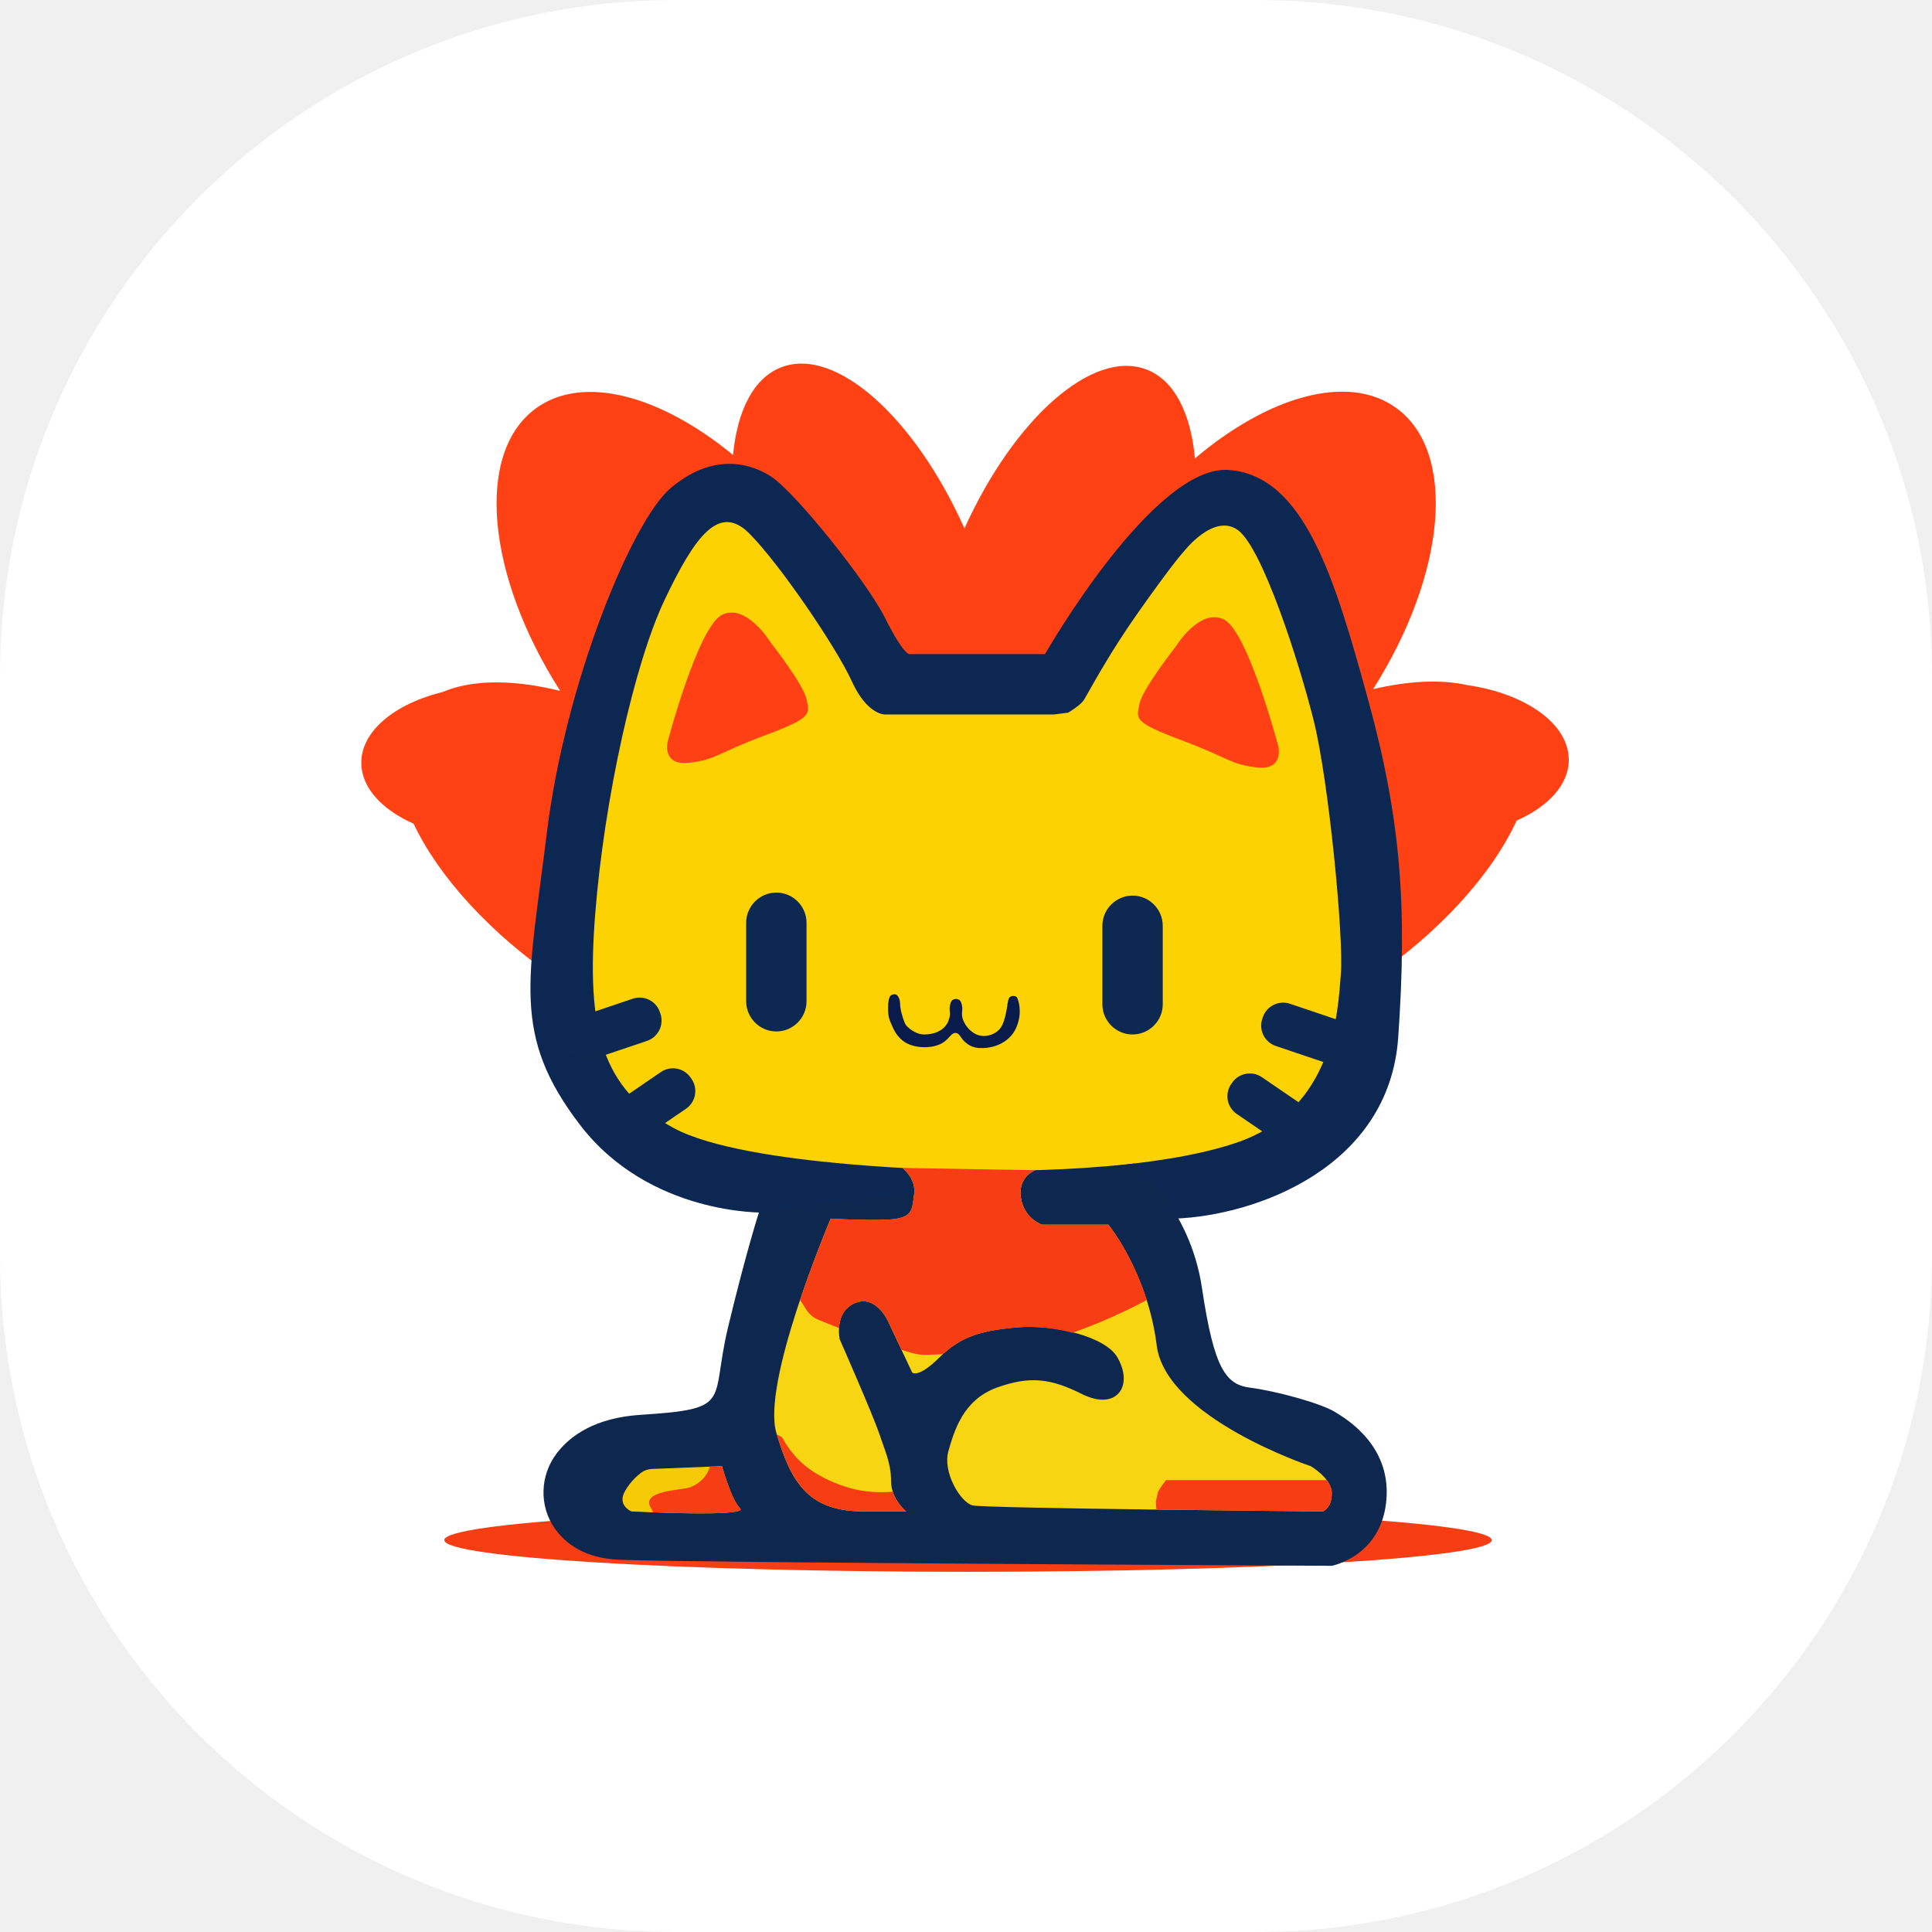
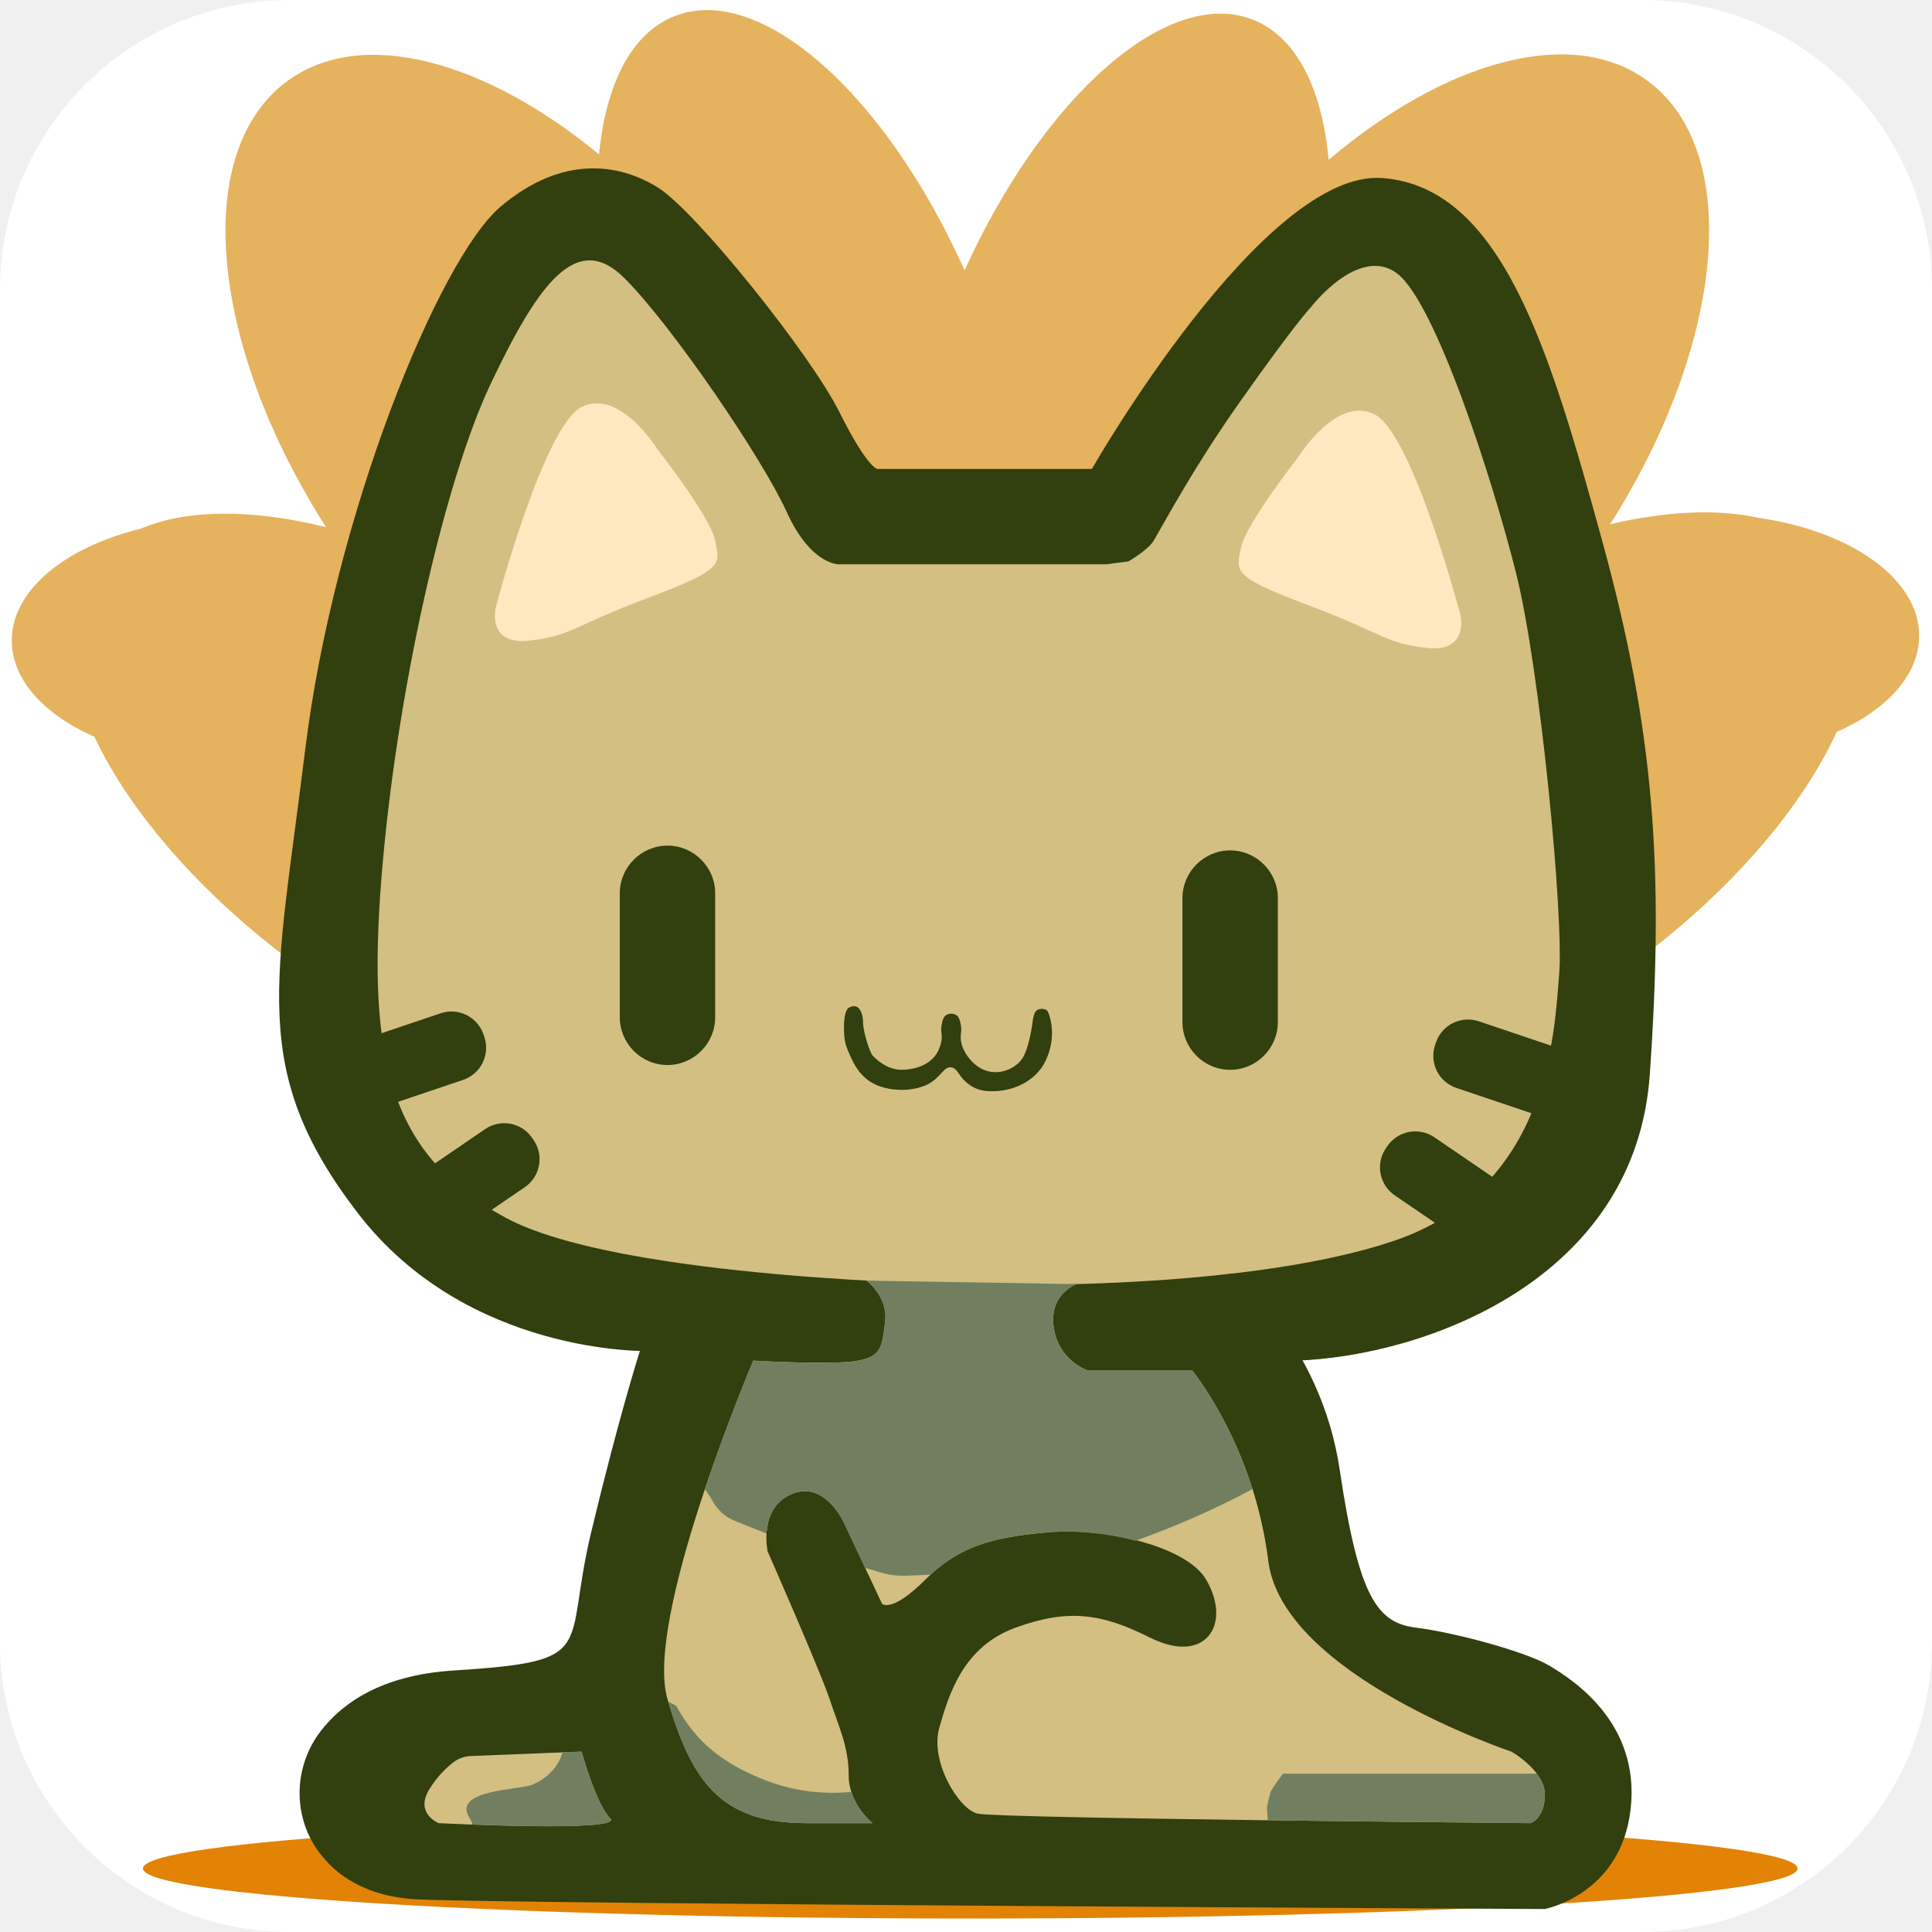
<svg xmlns="http://www.w3.org/2000/svg" version="1.1" width="1000" height="1000">
-   <g clip-path="url(#SvgjsClipPath1093)">
+   <g clip-path="url(#SvgjsClipPath1081)">
    <rect width="1000" height="1000" fill="#ffffff" />
-     <g transform="matrix(1.5625,0,0,1.5625,100.2728,99.50242)">
+     <g transform="matrix(1.953125,0,0,1.953125,0.2573478,0.8359696)">
      <svg version="1.1" width="512" height="512">
        <svg version="1.1" viewBox="0 0 512 512">
          <defs>
            <style>
      .cls-1 {
-         fill: #f8d513;
+         fill: #ff9de7;
      }

      .cls-2 {
-         fill: #f73d13;
+         fill: #717f60;
      }

      .cls-3 {
-         fill: #0d2951;
+         fill: #e28305;
      }

      .cls-4 {
-         fill: #ff9de7;
+         fill: #d3bf81;
      }

      .cls-5 {
-         fill: #fcd202;
+         fill: #e5b25d;
      }

      .cls-6 {
-         fill: #0c2752;
+         fill: #323f0e;
      }

      .cls-7 {
-         fill: #ff4014;
-       }
- 
-       .cls-8 {
-         fill: #091b4b;
-       }
- 
-       .cls-9 {
-         fill: #ff4114;
-       }
- 
-       .cls-10 {
-         fill: #f6ca07;
-       }
- 
-       .cls-11 {
-         fill: #0e274f;
+         fill: #ffe8c0;
      }
    </style>
-             <clipPath id="SvgjsClipPath1093">
-               <rect width="1000" height="1000" x="0" y="0" rx="350" ry="350" />
+             <clipPath id="SvgjsClipPath1081">
+               <rect width="1000" height="1000" x="0" y="0" rx="150" ry="150" />
            </clipPath>
          </defs>
          <g>
            <g id="Layer_2">
-               <ellipse class="cls-2" cx="256.5" cy="446.5" rx="173.5" ry="10.5" />
-               <path class="cls-9" d="M455.5,188c0-11.94-14.33-21.96-33.67-24.74-8.66-1.92-19.37-1.42-31.15,1.35,24.15-38.06,27.94-78.5,7.65-93.16-15.93-11.51-42.27-3.93-66.67,16.73-1.36-14.91-6.74-25.83-15.95-29.42-17.9-6.98-43.9,16.17-60.4,52.6-16.48-36.86-42.73-60.38-60.75-53.35-9.12,3.56-14.49,14.31-15.91,29.02-23.99-19.73-49.6-26.77-65.21-15.5-20.38,14.72-16.48,55.46,7.97,93.67-15.42-3.83-29.12-3.82-38.88.33-15.89,3.89-27.02,12.93-27.02,23.46,0,8.22,6.79,15.52,17.33,20.19,8.19,17.38,25.37,36.54,48.51,52.2,41.2,27.88,85.7,34.08,99.39,13.85,8.61-12.72,2.98-32.86-12.62-52.99,3.96-.82,7.61-2.34,10.83-4.67,4.87-3.52,8.34-8.53,10.49-14.63,8.33,5.34,16.47,7.17,23.39,4.47.57-.22,1.13-.48,1.67-.76.94.59,1.92,1.1,2.96,1.51,7.33,2.86,16.01.65,24.85-5.43,2.15,6.15,5.63,11.21,10.53,14.75,2.93,2.12,6.23,3.57,9.8,4.43-15.62,20.14-21.27,40.3-12.65,53.03,13.69,20.23,58.19,14.03,99.39-13.85,23.46-15.88,40.79-35.36,48.84-52.93,10.52-4.66,17.3-11.96,17.3-20.17Z" />
+               <ellipse class="cls-3" cx="257" cy="494.73" rx="219.25" ry="13.27" />
+               <path class="cls-5" d="M508.47,168.07c0-15.09-18.11-27.76-42.55-31.26-10.94-2.42-24.48-1.8-39.36,1.7,30.52-48.1,35.31-99.2,9.66-117.72-20.13-14.54-53.42-4.96-84.25,21.14-1.72-18.84-8.52-32.64-20.15-37.17-22.61-8.82-55.48,20.44-76.33,66.47C234.67,24.65,201.5-5.06,178.73,3.81c-11.53,4.49-18.31,18.08-20.11,36.68-30.31-24.93-62.68-33.83-82.41-19.58-25.76,18.61-20.82,70.08,10.07,118.37-19.49-4.84-36.8-4.83-49.14.41-20.08,4.92-34.15,16.34-34.15,29.64,0,10.39,8.58,19.62,21.9,25.51,10.35,21.96,32.06,46.18,61.3,65.97,52.07,35.23,108.3,43.07,125.6,17.5,10.88-16.07,3.76-41.52-15.95-66.96,5.01-1.03,9.62-2.96,13.68-5.9,6.15-4.45,10.54-10.78,13.26-18.48,10.53,6.75,20.81,9.06,29.56,5.65.72-.28,1.43-.61,2.11-.96,1.19.74,2.43,1.39,3.74,1.9,9.26,3.61,20.24.83,31.4-6.86,2.71,7.77,7.11,14.16,13.31,18.63,3.71,2.68,7.88,4.51,12.38,5.6-19.74,25.45-26.87,50.93-15.99,67.01,17.3,25.56,73.53,17.73,125.6-17.5,29.65-20.06,51.54-44.68,61.71-66.88,13.29-5.89,21.86-15.12,21.86-25.49Z" />
              <g id="Layer_3">
-                 <path class="cls-6" d="M237,153h45s36-63,61-61,35,36,46,76,13,69,10,112-47,59-74,60-136-2-136-2c0,0-38,1-61-29s-17-48-11-97,28-103,41-114,25-9,33-4,32,35,38,47,8,12,8,12Z" />
+                 <path class="cls-6" d="M232.36,123.84h56.87s45.49-79.61,77.08-77.08c31.59,2.53,44.23,45.49,58.13,96.04,13.9,50.55,16.43,87.19,12.64,141.53-3.79,54.34-59.39,74.56-93.51,75.82-34.12,1.26-171.86-2.53-171.86-2.53,0,0-48.02,1.26-77.08-36.65-29.06-37.91-21.48-60.66-13.9-122.58s35.38-130.16,51.81-144.06c16.43-13.9,31.59-11.37,41.7-5.05s40.44,44.23,48.02,59.39,10.11,15.16,10.11,15.16Z" />
              </g>
              <g id="Layer_4">
-                 <path class="cls-4" d="M133,239" />
-                 <path class="cls-4" d="M227,172" />
-                 <path class="cls-5" d="M328,119s10-13,18-7,20,43,25,63,10,72,9,84-2,45-35,56-90,9-90,9c0,0-72-1-96-14s-29.02-32.79-26-71,13-83,23-104,18-32,28-22,28.88,37.74,34,49,11,11,11,11h56l4.67-.61c2.33-1.39,4.59-3.1,5.33-4.39,2.8-4.82,8.55-15.61,18-29,12-17,15-20,15-20Z" />
+                 <path class="cls-1" d="M100.94,232.52" />
+                 <path class="cls-1" d="M219.72,147.85" />
+                 <path class="cls-4" d="M347.35,80.88s12.64-16.43,22.75-8.85c10.11,7.58,25.27,54.34,31.59,79.61,6.32,25.27,12.64,90.99,11.37,106.15-1.26,15.16-2.53,56.87-44.23,70.77-41.7,13.9-113.73,11.37-113.73,11.37,0,0-90.99-1.26-121.31-17.69-30.33-16.43-36.67-41.44-32.86-89.72,3.79-48.02,16.43-104.89,29.06-131.42,12.64-26.54,22.75-40.44,35.38-27.8,12.64,12.64,36.5,47.69,42.97,61.92s13.9,13.9,13.9,13.9h70.77l5.9-.77c2.95-1.76,5.8-3.92,6.74-5.55,3.54-6.09,10.81-19.73,22.75-36.65,15.16-21.48,18.96-25.27,18.96-25.27Z" />
              </g>
              <g>
-                 <path class="cls-7" d="M191,149s-8-13-16-9-18,42-18,42c0,0-2,8,7,7s9-3,25-9,15-7,14-12-12-19-12-19Z" />
-                 <path class="cls-7" d="M359.27,183.54s-10-38-18-42-16,9-16,9c0,0-11,14-12,19s-2,6,14,12,16,8,25,9,7-7,7-7Z" />
+                 <path class="cls-7" d="M174.23,118.79s-10.11-16.43-20.22-11.37-22.75,53.07-22.75,53.07c0,0-2.53,10.11,8.85,8.85,11.37-1.26,11.37-3.79,31.59-11.37,20.22-7.58,18.96-8.85,17.69-15.16s-15.16-24.01-15.16-24.01Z" />
+                 <path class="cls-7" d="M386.87,162.43s-12.64-48.02-22.75-53.07-20.22,11.37-20.22,11.37c0,0-13.9,17.69-15.16,24.01s-2.53,7.58,17.69,15.16c20.22,7.58,20.22,10.11,31.59,11.37s8.85-8.85,8.85-8.85Z" />
              </g>
              <g>
-                 <path class="cls-3" d="M193,232c-5.5,0-10,4.5-10,10v26c0,5.5,4.5,10,10,10s10-4.5,10-10v-26c0-5.5-4.5-10-10-10Z" />
-                 <path class="cls-3" d="M311,233c-5.5,0-10,4.5-10,10v26c0,5.5,4.5,10,10,10s10-4.5,10-10v-26c0-5.5-4.5-10-10-10Z" />
-                 <path class="cls-3" d="M129.49,269.77h18.79c3.92,0,7.11,3.18,7.11,7.11v.53c0,3.92-3.18,7.11-7.11,7.11h-18.79c-3.92,0-7.1-3.18-7.1-7.1v-.54c0-3.92,3.18-7.11,7.11-7.11Z" transform="translate(-81.3 58.93) rotate(-18.64)" />
-                 <path class="cls-3" d="M141.75,295.48h18.79c3.92,0,7.1,3.18,7.1,7.1v.53c0,3.92-3.18,7.11-7.11,7.11h-18.79c-3.92,0-7.11-3.18-7.11-7.11v-.54c0-3.92,3.18-7.11,7.11-7.11Z" transform="translate(-144.49 138.03) rotate(-34.34)" />
-                 <path class="cls-3" d="M369.43,262.32h.53c3.92,0,7.11,3.18,7.11,7.11v18.79c0,3.92-3.18,7.11-7.11,7.11h-.53c-3.92,0-7.11-3.18-7.11-7.11v-18.79c0-3.92,3.18-7.11,7.11-7.11Z" transform="translate(-12.66 540.01) rotate(-71.36)" />
-                 <path class="cls-3" d="M357.16,288.03h.54c3.92,0,7.11,3.18,7.11,7.11v18.79c0,3.92-3.18,7.11-7.11,7.11h-.53c-3.92,0-7.11-3.18-7.11-7.11v-18.79c0-3.92,3.18-7.11,7.11-7.11Z" transform="translate(-95.65 427.89) rotate(-55.66)" />
-                 <path class="cls-8" d="M272.5,266.5c-.56-.35-1.36-.37-2,0-.79.45-.92,2.5-1,3-.2,1.28-.81,5.09-2,7-1.17,1.88-3.63,3.1-6,3-3.72-.16-5.73-3.53-6-4-.36-.63-.92-1.63-1-3-.07-1.16.26-1.68,0-3-.15-.78-.31-1.58-1-2-.59-.36-1.41-.36-2,0-.69.42-.85,1.22-1,2-.26,1.32.07,1.84,0,3,0,0-.09,1.51-1,3-1.47,2.42-4.45,3.5-7.5,3.5s-5.47-2.39-6-3c-.62-.71-2-5-2-7,0-1.52-.5-2.5-1-3s-1.42-.36-2,0c-.75.47-1,2.47-1,4,0,3,.28,3.86,1.5,6.5.54,1.16,1.58,3.43,4,5,3.56,2.32,9.79,2.28,13,0,1.94-1.38,2.57-3.18,4-3,1.25.16,1.48,1.63,3,3,2.31,2.08,4.49,2.02,6,2,.95-.02,6.6-.22,10-5,0,0,2.75-3.77,2-9-.19-1.3-.63-2.77-1-3Z" />
+                 <path class="cls-6" d="M176.76,223.67c-6.95,0-12.64,5.69-12.64,12.64v32.86c0,6.95,5.69,12.64,12.64,12.64s12.64-5.69,12.64-12.64v-32.86c0-6.95-5.69-12.64-12.64-12.64Z" />
+                 <path class="cls-6" d="M325.87,224.94c-6.95,0-12.64,5.69-12.64,12.64v32.86c0,6.95,5.69,12.64,12.64,12.64s12.64-5.69,12.64-12.64v-32.86c0-6.95-5.69-12.64-12.64-12.64Z" />
+                 <path class="cls-6" d="M96.49,271.41h23.74c4.96,0,8.98,4.02,8.98,8.98v.67c0,4.96-4.02,8.98-8.98,8.98h-23.74c-4.96,0-8.98-4.02-8.98-8.98v-.68c0-4.96,4.02-8.98,8.98-8.98Z" transform="translate(-84.04 49.36) rotate(-18.64)" />
+                 <path class="cls-6" d="M112,303.89h23.74c4.96,0,8.98,4.02,8.98,8.98v.68c0,4.96-4.02,8.98-8.98,8.98h-23.74c-4.96,0-8.98-4.02-8.98-8.98v-.68c0-4.96,4.02-8.98,8.98-8.98Z" transform="translate(-155.08 124.45) rotate(-34.34)" />
+                 <rect class="cls-6" x="390.72" y="261.99" width="18.63" height="41.7" rx="8.98" ry="8.98" transform="translate(4.18 571.5) rotate(-71.36)" />
+                 <rect class="cls-6" x="375.22" y="294.48" width="18.63" height="41.7" rx="8.98" ry="8.98" transform="translate(-92.74 454.99) rotate(-55.66)" />
+                 <path class="cls-6" d="M277.22,267.27c-.71-.44-1.71-.47-2.53,0-1,.57-1.16,3.16-1.26,3.79-.26,1.62-1.03,6.43-2.53,8.85-1.48,2.37-4.59,3.92-7.58,3.79-4.7-.2-7.24-4.46-7.58-5.05-.46-.8-1.16-2.06-1.26-3.79-.09-1.46.33-2.12,0-3.79-.19-.99-.39-1.99-1.26-2.53-.74-.46-1.78-.46-2.53,0-.88.54-1.07,1.54-1.26,2.53-.33,1.67.09,2.33,0,3.79,0,0-.11,1.9-1.26,3.79-1.86,3.06-5.63,4.42-9.48,4.42s-6.91-3.02-7.58-3.79c-.78-.9-2.53-6.32-2.53-8.85,0-1.93-.63-3.16-1.26-3.79s-1.79-.46-2.53,0c-.95.6-1.26,3.12-1.26,5.05,0,3.79.36,4.88,1.9,8.21.68,1.47,2,4.33,5.05,6.32,4.5,2.93,12.37,2.88,16.43,0,2.45-1.74,3.25-4.02,5.05-3.79,1.58.2,1.87,2.06,3.79,3.79,2.91,2.62,5.68,2.56,7.58,2.53,1.2-.02,8.35-.28,12.64-6.32,0,0,3.47-4.77,2.53-11.37-.24-1.64-.8-3.5-1.26-3.79Z" />
              </g>
-               <path class="cls-11" d="M187.22,337.98s-4.22,13.02-10.22,38.02,2,27-29,29c-15.02.97-23.24,6.87-27.71,12.7-5.62,7.32-5.97,17.55-.6,25.06,3.62,5.06,10.01,9.79,21.31,10.25,25,1,236,2,236,2,0,0,16-3,18-21s-12-27-17-30-20-7-28-8-12-6-16-33-22.52-41.26-22.52-41.26l-124.26,16.24Z" />
-               <path class="cls-1" d="M211,340s-6.12,14.37-11.36,30.61c-4.92,15.25-9.06,32.16-6.64,40.39,5,17,11,26,29,26s14,0,14,0c0,0-5-4-5-10s-2-10-4-16-13-31-13-31c0,0-2-9,5-12s11,6,11,6l8,17s2,2,9-5,14-9,26-10,29,3,33,10,1,11,1,11c0,0-3,6-13,1s-17-6-28-2-14,14-16,21,4,17,8,18,116,2,116,2c0,0,3-1,3-6s-7-9-7-9c0,0-48-16-51-40s-16-40-16-40h-22s-6-2-7-9,4.78-9.04,4.78-9.04l-44.02-.74s4.55,3.4,3.9,8.59-.65,7.19-5.65,8.19-22,0-22,0Z" />
-               <path class="cls-10" d="M175,422s3,11,6,14-36,1-36,1c0,0-5-2-2-7,1.71-2.84,3.73-4.72,5.17-5.8,1.03-.78,2.27-1.21,3.56-1.27l23.28-.93Z" />
+               <path class="cls-6" d="M169.45,357.6s-5.33,16.45-12.92,48.04c-7.58,31.59,2.53,34.12-36.65,36.65-18.99,1.22-29.36,8.68-35.02,16.04-7.11,9.25-7.54,22.18-.75,31.67,4.57,6.39,12.65,12.38,26.92,12.95,31.59,1.26,298.23,2.53,298.23,2.53,0,0,20.22-3.79,22.75-26.54,2.53-22.75-15.16-34.12-21.48-37.91-6.32-3.79-25.27-8.85-35.38-10.11-10.11-1.26-15.16-7.58-20.22-41.7-5.05-34.12-28.46-52.14-28.46-52.14l-157.02,20.52Z" />
+               <path class="cls-4" d="M199.5,360.15s-7.73,18.15-14.35,38.68c-6.22,19.27-11.45,40.64-8.39,51.04,6.32,21.48,13.9,32.86,36.65,32.86s17.69,0,17.69,0c0,0-6.32-5.05-6.32-12.64s-2.53-12.64-5.05-20.22-16.43-39.17-16.43-39.17c0,0-2.53-11.37,6.32-15.16,8.85-3.79,13.9,7.58,13.9,7.58l10.11,21.48s2.53,2.53,11.37-6.32,17.69-11.37,32.86-12.64,36.65,3.79,41.7,12.64c5.05,8.85,1.26,13.9,1.26,13.9,0,0-3.79,7.58-16.43,1.26-12.64-6.32-21.48-7.58-35.38-2.53-13.9,5.05-17.69,17.69-20.22,26.54-2.53,8.85,5.05,21.48,10.11,22.75s146.59,2.53,146.59,2.53c0,0,3.79-1.26,3.79-7.58s-8.85-11.37-8.85-11.37c0,0-60.66-20.22-64.45-50.55-3.84-30.74-20.22-50.55-20.22-50.55h-27.8s-7.58-2.53-8.85-11.37c-1.26-8.85,6.04-11.43,6.04-11.43l-55.63-.93s5.75,4.3,4.92,10.85-.83,9.08-7.14,10.35c-6.32,1.26-27.8,0-27.8,0Z" />
+               <path class="cls-4" d="M154.01,463.77s3.79,13.9,7.58,17.69-45.49,1.26-45.49,1.26c0,0-6.32-2.53-2.53-8.85,2.16-3.59,4.72-5.96,6.53-7.33,1.3-.98,2.87-1.54,4.49-1.6l29.41-1.18Z" />
              <g>
-                 <path class="cls-2" d="M231.56,430.45c-5.74.54-11.58-.1-17.09-2.11-5.72-2.08-11.35-5.14-15.38-9.82-1.74-2.02-3.12-4.05-4.24-6.15-.57-.28-1.13-.57-1.69-.86,4.97,16.66,11.03,25.48,28.84,25.48h14s-3.13-2.52-4.44-6.55Z" />
-                 <path class="cls-2" d="M375.31,426.62h-53.21c-.95,1.19-1.84,2.44-2.62,3.79-.13.47-.25.95-.36,1.42-.15.62-.28,1.26-.39,1.89.02.93.11,2.01.16,2.67,28.01.36,55.11.61,55.11.61,0,0,3-1,3-6,0-1.6-.72-3.09-1.69-4.38Z" />
-                 <path class="cls-2" d="M281,342s-6-2-7-9,4.78-9.04,4.78-9.04l-44.02-.74s4.55,3.4,3.9,8.59c-.65,5.19-.65,7.19-5.65,8.19s-22,0-22,0c0,0-5.23,12.28-10.16,26.98.61.82,1.18,1.67,1.67,2.54,1,1.77,2.5,3.21,4.38,3.98,2.29.94,4.58,1.86,6.88,2.76.17-2.84,1.22-6.53,5.23-8.25,7-3,11,6,11,6l4.45,9.47c1.11.34,2.22.67,3.34,1,1.61.47,3.29.69,4.98.65,1.8-.05,3.59-.12,5.39-.21,6.63-6.11,13.5-7.95,24.85-8.9,5.61-.47,12.22.22,18.12,1.78,8.41-2.98,16.62-6.58,24.57-10.84-4.92-15.53-12.69-24.94-12.69-24.94h-22Z" />
-                 <path class="cls-2" d="M175,422l-4.02.16c-.81,3.01-3.2,5.49-6.35,6.78-2.7,1.11-16.89,1.02-13.15,6.94.3.48.51.95.63,1.42,11.1.41,31.07.87,28.9-1.31-3-3-6-14-6-14Z" />
+                 <path class="cls-2" d="M225.49,474.45c-7.25.68-14.63-.13-21.6-2.66-7.23-2.63-14.35-6.5-19.44-12.4-2.2-2.55-3.95-5.12-5.36-7.77-.72-.35-1.43-.71-2.14-1.09,6.28,21.05,13.94,32.2,36.45,32.2h17.69s-3.96-3.18-5.61-8.27Z" />
+                 <path class="cls-2" d="M407.14,469.61h-67.24c-1.2,1.51-2.33,3.08-3.31,4.79-.16.6-.32,1.2-.46,1.8-.2.79-.35,1.59-.5,2.39.02,1.17.14,2.54.21,3.37,35.4.46,69.64.77,69.64.77,0,0,3.79-1.26,3.79-7.58,0-2.02-.91-3.9-2.14-5.54Z" />
+                 <path class="cls-2" d="M287.96,362.68s-7.58-2.53-8.85-11.37c-1.26-8.85,6.04-11.43,6.04-11.43l-55.63-.93s5.75,4.3,4.92,10.85c-.83,6.56-.83,9.08-7.14,10.35-6.32,1.26-27.8,0-27.8,0,0,0-6.61,15.52-12.84,34.09.78,1.03,1.49,2.1,2.11,3.21,1.26,2.24,3.16,4.06,5.53,5.03,2.89,1.19,5.78,2.35,8.69,3.48.21-3.59,1.54-8.25,6.61-10.43,8.85-3.79,13.9,7.58,13.9,7.58l5.63,11.96c1.4.43,2.81.85,4.22,1.26,2.04.6,4.16.87,6.29.82,2.27-.06,4.54-.15,6.81-.27,8.38-7.72,17.07-10.05,31.4-11.24,7.1-.59,15.44.28,22.9,2.25,10.63-3.77,21-8.31,31.04-13.7-6.22-19.63-16.03-31.51-16.03-31.51h-27.8Z" />
+                 <path class="cls-2" d="M154.01,463.77l-5.09.2c-1.03,3.81-4.04,6.93-8.03,8.57-3.42,1.41-21.34,1.29-16.62,8.77.38.61.64,1.21.8,1.79,14.02.52,39.27,1.1,36.51-1.65-3.79-3.79-7.58-17.69-7.58-17.69Z" />
              </g>
            </g>
          </g>
        </svg>
      </svg>
    </g>
  </g>
</svg>
